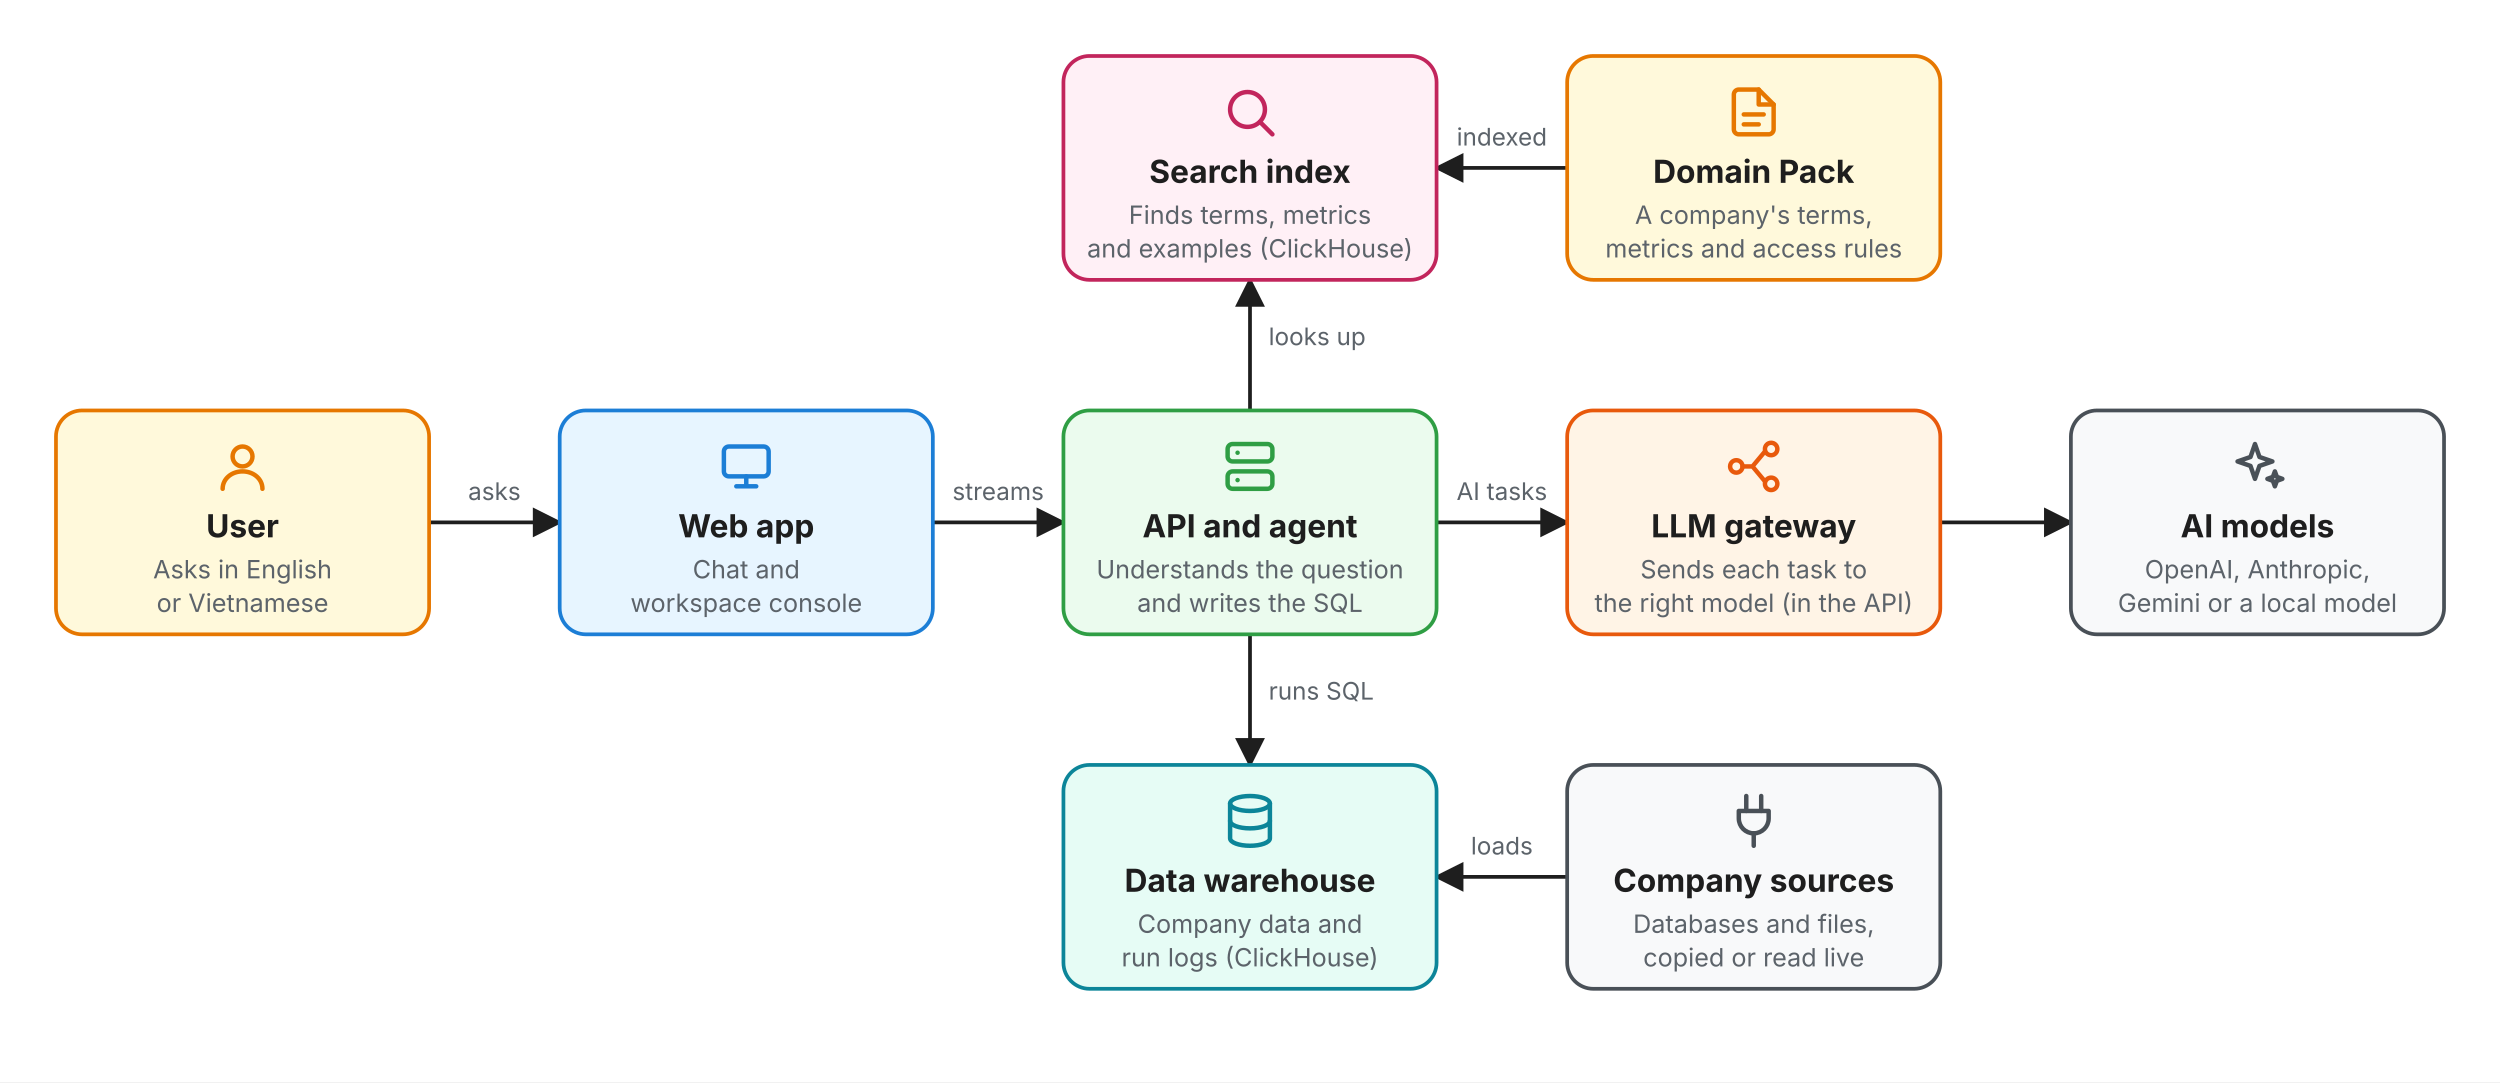
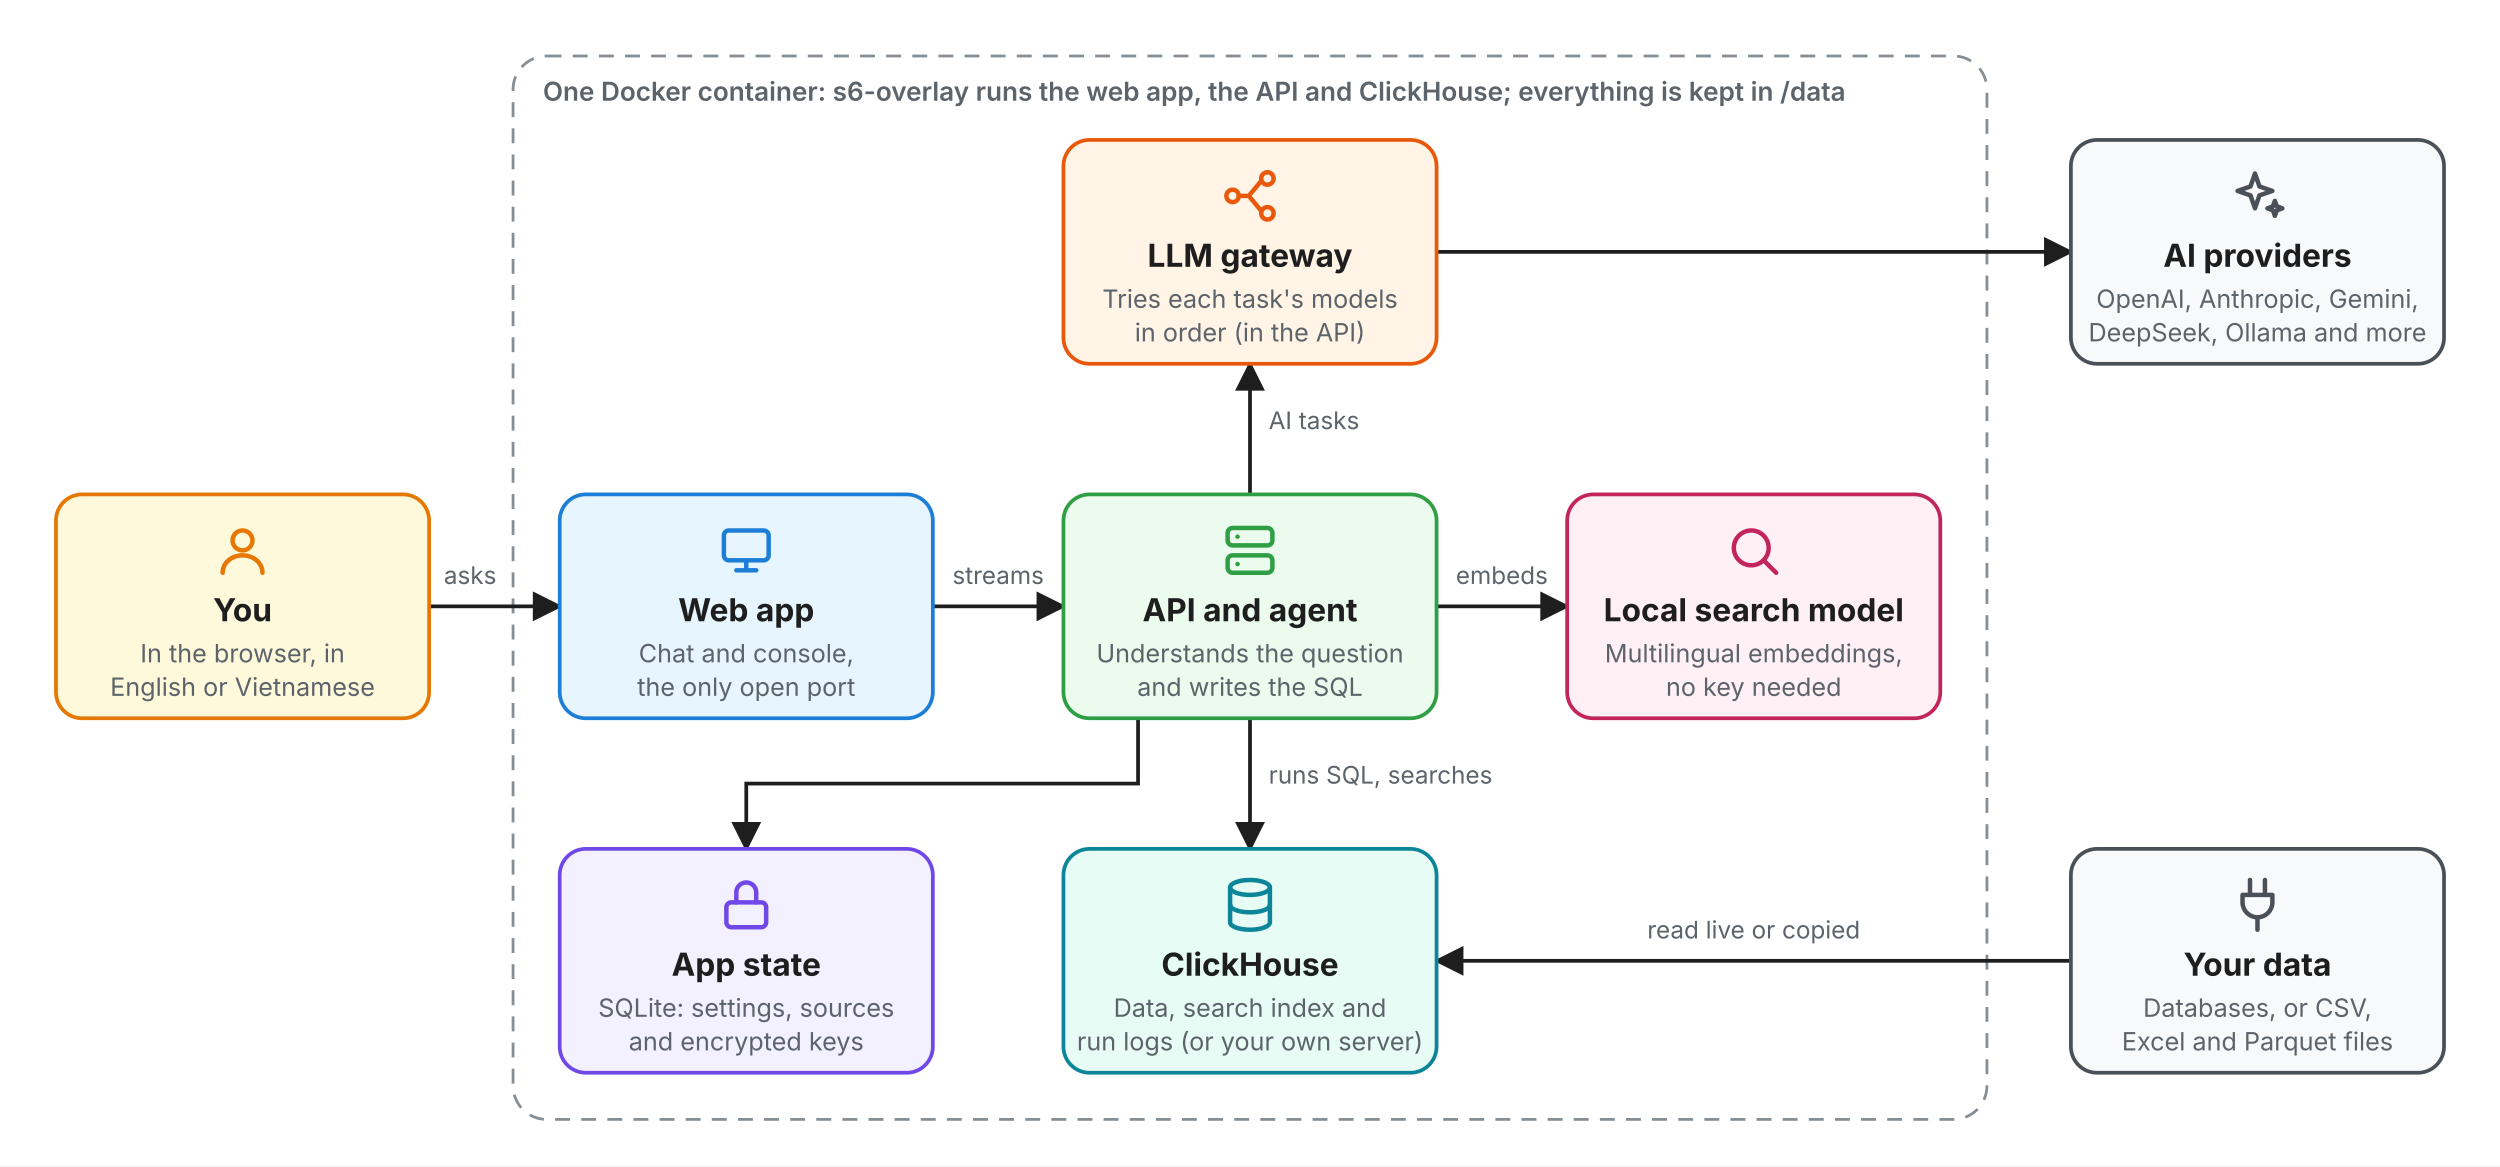
- <svg xmlns="http://www.w3.org/2000/svg" width="1340" height="580" viewBox="-30 30 1340 580" font-family="Inter, 'Segoe UI', Helvetica, Arial, sans-serif">
-   <rect x="-30" y="30" width="1340" height="580" fill="#ffffff" />
+ <svg xmlns="http://www.w3.org/2000/svg" width="1340" height="625" viewBox="-30 -15 1340 625" font-family="Inter, 'Segoe UI', Helvetica, Arial, sans-serif">
+   <rect x="-30" y="-15" width="1340" height="625" fill="#ffffff" />
  <defs>
    <marker id="head0" viewBox="0 0 10 10" refX="9" refY="5" markerWidth="8" markerHeight="8" orient="auto-start-reverse">
      <path d="M0,0 L10,5 L0,10 z" fill="#1e1e1e" />
    </marker>
  </defs>
+   <rect x="245" y="15" width="790" height="570" rx="18" fill="none" stroke="#868e96" stroke-width="1.5" stroke-dasharray="8 6" />
+   <text x="261" y="39" font-size="14" font-weight="600" fill="#5c636a">One Docker container: s6-overlay runs the web app, the API and ClickHouse; everything is kept in /data</text>
  <polyline points="200,310 270,310" fill="none" stroke="#1e1e1e" stroke-width="2" marker-end="url(#head0)" />
  <polyline points="470,310 540,310" fill="none" stroke="#1e1e1e" stroke-width="2" marker-end="url(#head0)" />
+   <polyline points="640,250 640,180" fill="none" stroke="#1e1e1e" stroke-width="2" marker-end="url(#head0)" />
+   <polyline points="740,120 1080,120" fill="none" stroke="#1e1e1e" stroke-width="2" marker-end="url(#head0)" />
  <polyline points="740,310 810,310" fill="none" stroke="#1e1e1e" stroke-width="2" marker-end="url(#head0)" />
-   <polyline points="1010,310 1080,310" fill="none" stroke="#1e1e1e" stroke-width="2" marker-end="url(#head0)" />
-   <polyline points="640,250 640,180" fill="none" stroke="#1e1e1e" stroke-width="2" marker-end="url(#head0)" />
  <polyline points="640,370 640,440" fill="none" stroke="#1e1e1e" stroke-width="2" marker-end="url(#head0)" />
-   <polyline points="810,500 740,500" fill="none" stroke="#1e1e1e" stroke-width="2" marker-end="url(#head0)" />
-   <polyline points="810,120 740,120" fill="none" stroke="#1e1e1e" stroke-width="2" marker-end="url(#head0)" />
-   <rect x="540" y="60" width="200" height="120" rx="14" fill="#fff0f6" stroke="#c2255c" stroke-width="2" />
-   <svg x="624.0" y="74" width="32" height="32" viewBox="0 0 24 24" fill="none" stroke="#c2255c" stroke-width="1.8" stroke-linecap="round" stroke-linejoin="round">
-     <circle cx="11" cy="11" r="7" />
-     <path d="M21 21l-5-5" />
+   <polyline points="1080,500 740,500" fill="none" stroke="#1e1e1e" stroke-width="2" marker-end="url(#head0)" />
+   <polyline points="580,370 580,405 370,405 370,440" fill="none" stroke="#1e1e1e" stroke-width="2" marker-end="url(#head0)" />
+   <rect x="540" y="60" width="200" height="120" rx="14" fill="#fff4e6" stroke="#e8590c" stroke-width="2" />
+   <svg x="624.0" y="74" width="32" height="32" viewBox="0 0 24 24" fill="none" stroke="#e8590c" stroke-width="1.8" stroke-linecap="round" stroke-linejoin="round">
+     <circle cx="5" cy="12" r="2.5" />
+     <circle cx="19" cy="5" r="2.5" />
+     <circle cx="19" cy="19" r="2.5" />
+     <path d="M7.5 12h4l5-6M11.5 12l5 6" />
  </svg>
-   <text x="640.0" y="128" font-size="17" font-weight="700" fill="#1e1e1e" text-anchor="middle">Search index</text>
-   <text x="640.0" y="150" font-size="13.5" fill="#5c636a" text-anchor="middle">Finds terms, metrics</text>
-   <text x="640.0" y="168" font-size="13.5" fill="#5c636a" text-anchor="middle">and examples (ClickHouse)</text>
-   <rect x="810" y="60" width="200" height="120" rx="14" fill="#fff9db" stroke="#e67700" stroke-width="2" />
-   <svg x="894.0" y="74" width="32" height="32" viewBox="0 0 24 24" fill="none" stroke="#e67700" stroke-width="1.8" stroke-linecap="round" stroke-linejoin="round">
-     <path d="M14 3H6a2 2 0 0 0-2 2v14a2 2 0 0 0 2 2h12a2 2 0 0 0 2-2V9z" />
-     <path d="M14 3v6h6M8 13h8M8 17h6" />
+   <text x="640.0" y="128" font-size="17" font-weight="700" fill="#1e1e1e" text-anchor="middle">LLM gateway</text>
+   <text x="640.0" y="150" font-size="13.5" fill="#5c636a" text-anchor="middle">Tries each task's models</text>
+   <text x="640.0" y="168" font-size="13.5" fill="#5c636a" text-anchor="middle">in order (in the API)</text>
+   <rect x="1080" y="60" width="200" height="120" rx="14" fill="#f8f9fa" stroke="#495057" stroke-width="2" />
+   <svg x="1164.0" y="74" width="32" height="32" viewBox="0 0 24 24" fill="none" stroke="#495057" stroke-width="1.8" stroke-linecap="round" stroke-linejoin="round">
+     <path d="M11 3l1.8 5.2L18 10l-5.2 1.8L11 17l-1.8-5.2L4 10l5.2-1.8z" />
+     <path d="M19 14l.8 2.2L22 17l-2.2.8L19 20l-.8-2.2L16 17l2.2-.8z" />
  </svg>
-   <text x="910.0" y="128" font-size="17" font-weight="700" fill="#1e1e1e" text-anchor="middle">Domain Pack</text>
-   <text x="910.0" y="150" font-size="13.5" fill="#5c636a" text-anchor="middle">A company's terms,</text>
-   <text x="910.0" y="168" font-size="13.5" fill="#5c636a" text-anchor="middle">metrics and access rules</text>
+   <text x="1180.0" y="128" font-size="17" font-weight="700" fill="#1e1e1e" text-anchor="middle">AI providers</text>
+   <text x="1180.0" y="150" font-size="13.5" fill="#5c636a" text-anchor="middle">OpenAI, Anthropic, Gemini,</text>
+   <text x="1180.0" y="168" font-size="13.5" fill="#5c636a" text-anchor="middle">DeepSeek, Ollama and more</text>
  <rect x="0" y="250" width="200" height="120" rx="14" fill="#fff9db" stroke="#e67700" stroke-width="2" />
  <svg x="84.0" y="264" width="32" height="32" viewBox="0 0 24 24" fill="none" stroke="#e67700" stroke-width="1.8" stroke-linecap="round" stroke-linejoin="round">
    <circle cx="12" cy="8" r="4" />
    <path d="M4 21c0-4 3.6-7 8-7s8 3 8 7" />
  </svg>
-   <text x="100.0" y="318" font-size="17" font-weight="700" fill="#1e1e1e" text-anchor="middle">User</text>
-   <text x="100.0" y="340" font-size="13.5" fill="#5c636a" text-anchor="middle">Asks in English</text>
-   <text x="100.0" y="358" font-size="13.5" fill="#5c636a" text-anchor="middle">or Vietnamese</text>
+   <text x="100.0" y="318" font-size="17" font-weight="700" fill="#1e1e1e" text-anchor="middle">You</text>
+   <text x="100.0" y="340" font-size="13.5" fill="#5c636a" text-anchor="middle">In the browser, in</text>
+   <text x="100.0" y="358" font-size="13.5" fill="#5c636a" text-anchor="middle">English or Vietnamese</text>
  <rect x="270" y="250" width="200" height="120" rx="14" fill="#e7f5ff" stroke="#1c7ed6" stroke-width="2" />
  <svg x="354.0" y="264" width="32" height="32" viewBox="0 0 24 24" fill="none" stroke="#1c7ed6" stroke-width="1.8" stroke-linecap="round" stroke-linejoin="round">
    <rect x="3" y="4" width="18" height="12" rx="2" />
    <path d="M8 20h8M12 16v4" />
  </svg>
  <text x="370.0" y="318" font-size="17" font-weight="700" fill="#1e1e1e" text-anchor="middle">Web app</text>
-   <text x="370.0" y="340" font-size="13.5" fill="#5c636a" text-anchor="middle">Chat and</text>
-   <text x="370.0" y="358" font-size="13.5" fill="#5c636a" text-anchor="middle">workspace console</text>
+   <text x="370.0" y="340" font-size="13.5" fill="#5c636a" text-anchor="middle">Chat and console,</text>
+   <text x="370.0" y="358" font-size="13.5" fill="#5c636a" text-anchor="middle">the only open port</text>
  <rect x="540" y="250" width="200" height="120" rx="14" fill="#ebfbee" stroke="#2f9e44" stroke-width="2" />
  <svg x="624.0" y="264" width="32" height="32" viewBox="0 0 24 24" fill="none" stroke="#2f9e44" stroke-width="1.8" stroke-linecap="round" stroke-linejoin="round">
    <rect x="3" y="3" width="18" height="7" rx="2" />
    <rect x="3" y="14" width="18" height="7" rx="2" />
    <path d="M7 6.5h.01M7 17.5h.01" />
  </svg>
  <text x="640.0" y="318" font-size="17" font-weight="700" fill="#1e1e1e" text-anchor="middle">API and agent</text>
  <text x="640.0" y="340" font-size="13.5" fill="#5c636a" text-anchor="middle">Understands the question</text>
  <text x="640.0" y="358" font-size="13.5" fill="#5c636a" text-anchor="middle">and writes the SQL</text>
-   <rect x="810" y="250" width="200" height="120" rx="14" fill="#fff4e6" stroke="#e8590c" stroke-width="2" />
-   <svg x="894.0" y="264" width="32" height="32" viewBox="0 0 24 24" fill="none" stroke="#e8590c" stroke-width="1.8" stroke-linecap="round" stroke-linejoin="round">
-     <circle cx="5" cy="12" r="2.5" />
-     <circle cx="19" cy="5" r="2.5" />
-     <circle cx="19" cy="19" r="2.5" />
-     <path d="M7.5 12h4l5-6M11.5 12l5 6" />
+   <rect x="810" y="250" width="200" height="120" rx="14" fill="#fff0f6" stroke="#c2255c" stroke-width="2" />
+   <svg x="894.0" y="264" width="32" height="32" viewBox="0 0 24 24" fill="none" stroke="#c2255c" stroke-width="1.8" stroke-linecap="round" stroke-linejoin="round">
+     <circle cx="11" cy="11" r="7" />
+     <path d="M21 21l-5-5" />
  </svg>
-   <text x="910.0" y="318" font-size="17" font-weight="700" fill="#1e1e1e" text-anchor="middle">LLM gateway</text>
-   <text x="910.0" y="340" font-size="13.5" fill="#5c636a" text-anchor="middle">Sends each task to</text>
-   <text x="910.0" y="358" font-size="13.5" fill="#5c636a" text-anchor="middle">the right model (in the API)</text>
-   <rect x="1080" y="250" width="200" height="120" rx="14" fill="#f8f9fa" stroke="#495057" stroke-width="2" />
-   <svg x="1164.0" y="264" width="32" height="32" viewBox="0 0 24 24" fill="none" stroke="#495057" stroke-width="1.8" stroke-linecap="round" stroke-linejoin="round">
-     <path d="M11 3l1.8 5.2L18 10l-5.2 1.8L11 17l-1.8-5.2L4 10l5.2-1.8z" />
-     <path d="M19 14l.8 2.2L22 17l-2.2.8L19 20l-.8-2.2L16 17l2.2-.8z" />
+   <text x="910.0" y="318" font-size="17" font-weight="700" fill="#1e1e1e" text-anchor="middle">Local search model</text>
+   <text x="910.0" y="340" font-size="13.5" fill="#5c636a" text-anchor="middle">Multilingual embeddings,</text>
+   <text x="910.0" y="358" font-size="13.5" fill="#5c636a" text-anchor="middle">no key needed</text>
+   <rect x="270" y="440" width="200" height="120" rx="14" fill="#f3f0ff" stroke="#7048e8" stroke-width="2" />
+   <svg x="354.0" y="454" width="32" height="32" viewBox="0 0 24 24" fill="none" stroke="#7048e8" stroke-width="1.8" stroke-linecap="round" stroke-linejoin="round">
+     <rect x="4" y="11" width="16" height="10" rx="2" />
+     <path d="M8 11V7a4 4 0 0 1 8 0v4" />
  </svg>
-   <text x="1180.0" y="318" font-size="17" font-weight="700" fill="#1e1e1e" text-anchor="middle">AI models</text>
-   <text x="1180.0" y="340" font-size="13.5" fill="#5c636a" text-anchor="middle">OpenAI, Anthropic,</text>
-   <text x="1180.0" y="358" font-size="13.5" fill="#5c636a" text-anchor="middle">Gemini or a local model</text>
+   <text x="370.0" y="508" font-size="17" font-weight="700" fill="#1e1e1e" text-anchor="middle">App state</text>
+   <text x="370.0" y="530" font-size="13.5" fill="#5c636a" text-anchor="middle">SQLite: settings, sources</text>
+   <text x="370.0" y="548" font-size="13.5" fill="#5c636a" text-anchor="middle">and encrypted keys</text>
  <rect x="540" y="440" width="200" height="120" rx="14" fill="#e6fcf5" stroke="#0c8599" stroke-width="2" />
  <svg x="624.0" y="454" width="32" height="32" viewBox="0 0 24 24" fill="none" stroke="#0c8599" stroke-width="1.8" stroke-linecap="round" stroke-linejoin="round">
    <ellipse cx="12" cy="5" rx="8" ry="3" />
    <path d="M4 5v14c0 1.7 3.6 3 8 3s8-1.3 8-3V5" />
    <path d="M4 12c0 1.7 3.6 3 8 3s8-1.3 8-3" />
  </svg>
-   <text x="640.0" y="508" font-size="17" font-weight="700" fill="#1e1e1e" text-anchor="middle">Data warehouse</text>
-   <text x="640.0" y="530" font-size="13.5" fill="#5c636a" text-anchor="middle">Company data and</text>
-   <text x="640.0" y="548" font-size="13.5" fill="#5c636a" text-anchor="middle">run logs (ClickHouse)</text>
-   <rect x="810" y="440" width="200" height="120" rx="14" fill="#f8f9fa" stroke="#495057" stroke-width="2" />
-   <svg x="894.0" y="454" width="32" height="32" viewBox="0 0 24 24" fill="none" stroke="#495057" stroke-width="1.8" stroke-linecap="round" stroke-linejoin="round">
+   <text x="640.0" y="508" font-size="17" font-weight="700" fill="#1e1e1e" text-anchor="middle">ClickHouse</text>
+   <text x="640.0" y="530" font-size="13.5" fill="#5c636a" text-anchor="middle">Data, search index and</text>
+   <text x="640.0" y="548" font-size="13.5" fill="#5c636a" text-anchor="middle">run logs (or your own server)</text>
+   <rect x="1080" y="440" width="200" height="120" rx="14" fill="#f8f9fa" stroke="#495057" stroke-width="2" />
+   <svg x="1164.0" y="454" width="32" height="32" viewBox="0 0 24 24" fill="none" stroke="#495057" stroke-width="1.8" stroke-linecap="round" stroke-linejoin="round">
    <path d="M9 2v6M15 2v6" />
    <path d="M6 8h12v3a6 6 0 0 1-12 0z" />
    <path d="M12 17v5" />
  </svg>
-   <text x="910.0" y="508" font-size="17" font-weight="700" fill="#1e1e1e" text-anchor="middle">Company sources</text>
-   <text x="910.0" y="530" font-size="13.5" fill="#5c636a" text-anchor="middle">Databases and files,</text>
-   <text x="910.0" y="548" font-size="13.5" fill="#5c636a" text-anchor="middle">copied or read live</text>
-   <text x="235" y="298" font-size="13" fill="#5c636a" text-anchor="middle">asks</text>
+   <text x="1180.0" y="508" font-size="17" font-weight="700" fill="#1e1e1e" text-anchor="middle">Your data</text>
+   <text x="1180.0" y="530" font-size="13.5" fill="#5c636a" text-anchor="middle">Databases, or CSV,</text>
+   <text x="1180.0" y="548" font-size="13.5" fill="#5c636a" text-anchor="middle">Excel and Parquet files</text>
+   <text x="222" y="298" font-size="13" fill="#5c636a" text-anchor="middle">asks</text>
  <text x="505" y="298" font-size="13" fill="#5c636a" text-anchor="middle">streams</text>
-   <text x="775" y="298" font-size="13" fill="#5c636a" text-anchor="middle">AI tasks</text>
-   <text x="650" y="215" font-size="13" fill="#5c636a" text-anchor="start">looks up</text>
-   <text x="650" y="405" font-size="13" fill="#5c636a" text-anchor="start">runs SQL</text>
-   <text x="775" y="488" font-size="13" fill="#5c636a" text-anchor="middle">loads</text>
-   <text x="775" y="108" font-size="13" fill="#5c636a" text-anchor="middle">indexed</text>
+   <text x="650" y="215" font-size="13" fill="#5c636a" text-anchor="start">AI tasks</text>
+   <text x="775" y="298" font-size="13" fill="#5c636a" text-anchor="middle">embeds</text>
+   <text x="650" y="405" font-size="13" fill="#5c636a" text-anchor="start">runs SQL, searches</text>
+   <text x="910" y="488" font-size="13" fill="#5c636a" text-anchor="middle">read live or copied</text>
</svg>
